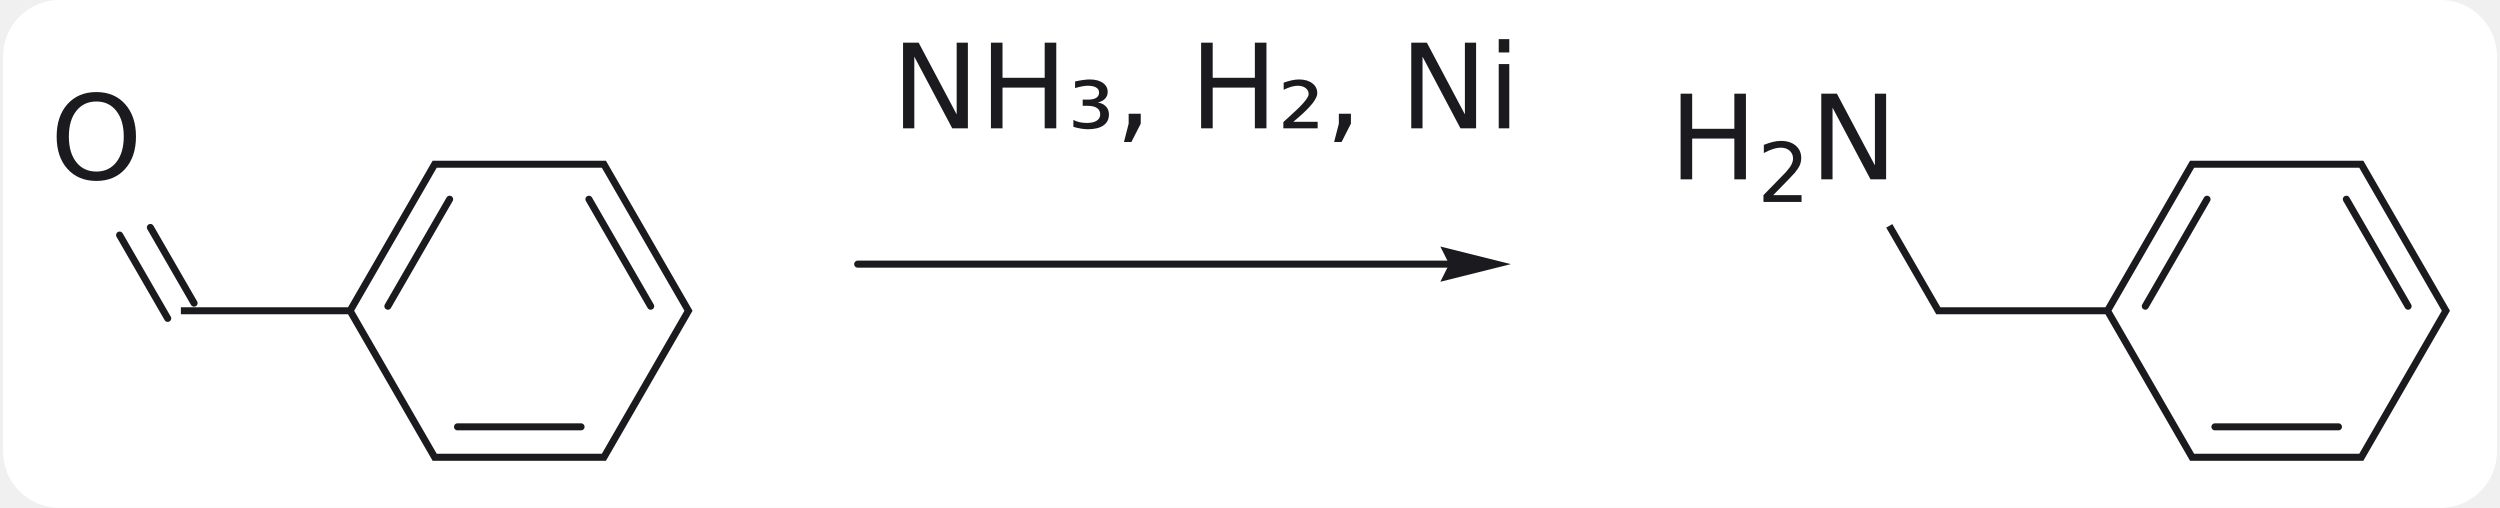
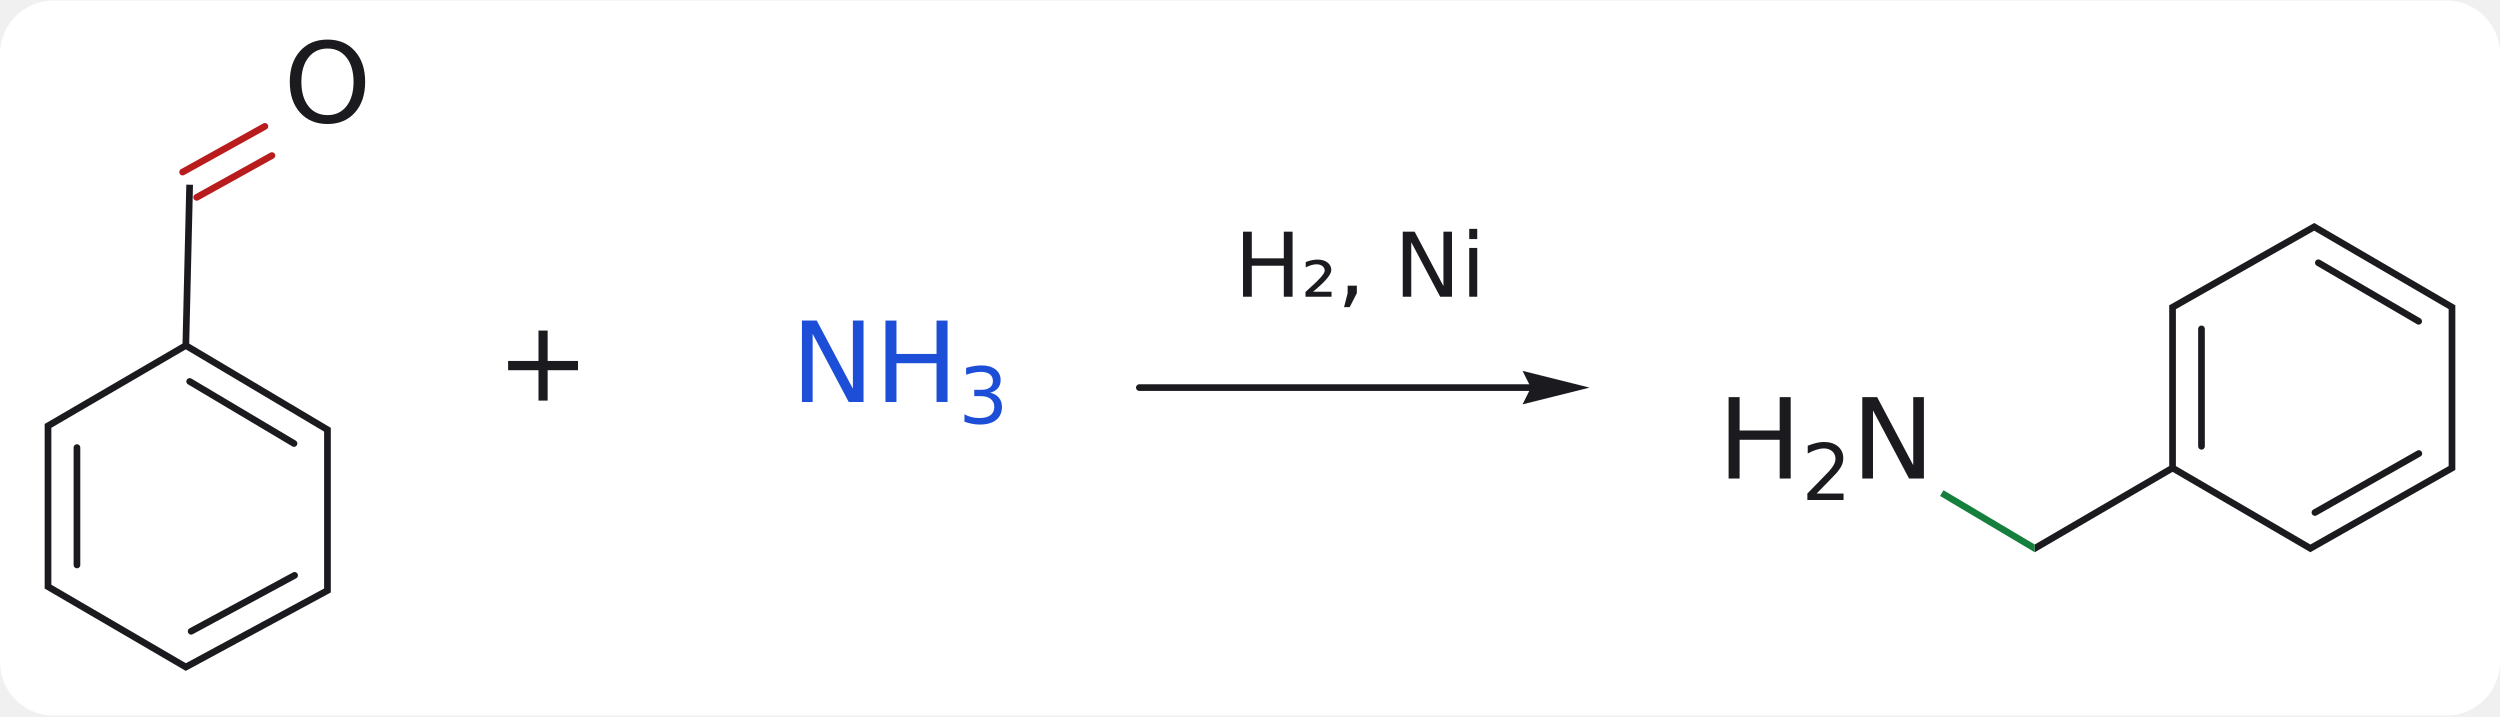
- <svg xmlns="http://www.w3.org/2000/svg" viewBox="-12.325 -11.667 619.061 126.053" width="384" height="78">
+ <svg xmlns="http://www.w3.org/2000/svg" viewBox="-12.542 -101.123 653.083 186.793" width="405" height="116">
  <style>.c-ink.fill{fill:#1b1b1f}.c-ink.stroke{stroke:#1b1b1f}.c-arrow.fill{fill:#c2410c}.c-arrow.stroke{stroke:#c2410c}.c-nu.fill{fill:#1d4ed8}.c-nu.stroke{stroke:#1d4ed8}.c-el.fill{fill:#b91c1c}.c-el.stroke{stroke:#b91c1c}.c-good.fill{fill:#15803d}.c-good.stroke{stroke:#15803d}.c-muted.fill{fill:#6b7280}.c-muted.stroke{stroke:#6b7280}.card{fill:#ffffff}@media (prefers-color-scheme: dark){.c-ink.fill{fill:#e6e6ea}.c-ink.stroke{stroke:#e6e6ea}.c-arrow.fill{fill:#ff9f5a}.c-arrow.stroke{stroke:#ff9f5a}.c-nu.fill{fill:#8ab4ff}.c-nu.stroke{stroke:#8ab4ff}.c-el.fill{fill:#ff8a8a}.c-el.stroke{stroke:#ff8a8a}.c-good.fill{fill:#6ee7a0}.c-good.stroke{stroke:#6ee7a0}.c-muted.fill{fill:#9ca3af}.c-muted.stroke{stroke:#9ca3af}.card{fill:#1e1e1e}}</style>
-   <rect class="card" x="-12.325" y="-11.667" width="619.061" height="126.053" rx="14" />
-   <line class="c-ink stroke" x1="24.248" y1="44.796" x2="35.094" y2="63.582" stroke-width="1.75" stroke-linecap="round" />
-   <line class="c-ink stroke" x1="16.61" y1="46.686" x2="28.547" y2="67.362" stroke-width="1.75" stroke-linecap="round" />
-   <line class="c-ink stroke" x1="83.203" y1="64.342" x2="98.533" y2="37.789" stroke-width="1.75" stroke-linecap="round" />
-   <line class="c-ink stroke" x1="133.109" y1="37.789" x2="148.439" y2="64.342" stroke-width="1.75" stroke-linecap="round" />
-   <line class="c-ink stroke" x1="131.151" y1="94.285" x2="100.491" y2="94.285" stroke-width="1.75" stroke-linecap="round" />
-   <line class="c-ink stroke" x1="519.442" y1="64.342" x2="534.772" y2="37.789" stroke-width="1.75" stroke-linecap="round" />
-   <line class="c-ink stroke" x1="569.347" y1="37.789" x2="584.678" y2="64.342" stroke-width="1.75" stroke-linecap="round" />
-   <line class="c-ink stroke" x1="567.39" y1="94.285" x2="536.73" y2="94.285" stroke-width="1.75" stroke-linecap="round" />
-   <path class="c-ink fill stroke" d="M31.821 66.347 L73.316 66.347 L73.821 65.472 L73.316 64.597 L31.821 64.597 Z M74.831 65.472 L95.326 29.974 L94.316 28.224 L73.316 64.597 L73.821 65.472 Z M95.326 29.974 L136.316 29.974 L137.326 28.224 L94.316 28.224 Z M136.316 29.974 L156.81 65.472 L158.831 65.472 L137.326 28.224 Z M156.81 65.472 L136.316 100.97 L137.326 102.72 L158.831 65.472 Z M136.316 100.97 L95.326 100.97 L94.316 102.72 L137.326 102.72 Z M95.326 100.97 L74.831 65.472 L73.821 65.472 L73.316 66.347 L94.316 102.72 Z M455.134 44.834 L467.554 66.347 L468.565 64.597 L456.65 43.959 Z M467.554 66.347 L509.554 66.347 L510.06 65.472 L509.554 64.597 L468.565 64.597 Z M511.07 65.472 L531.565 29.974 L530.554 28.224 L509.554 64.597 L510.06 65.472 Z M531.565 29.974 L572.554 29.974 L573.565 28.224 L530.554 28.224 Z M572.554 29.974 L593.049 65.472 L595.07 65.472 L573.565 28.224 Z M593.049 65.472 L572.554 100.97 L573.565 102.72 L595.07 65.472 Z M572.554 100.97 L531.565 100.97 L530.554 102.72 L573.565 102.72 Z M531.565 100.97 L511.07 65.472 L510.06 65.472 L509.554 66.347 L530.554 102.72 Z " stroke-width="0" stroke-linecap="round" stroke-linejoin="round" />
-   <text class="c-ink fill" xml:space="preserve" x="-0.658" y="12.643" font-family="DejaVu Sans, Noto Sans CJK KR, Noto Sans CJK JP, sans-serif" font-size="29.167" font-weight="normal" font-style="normal" text-decoration="none" dominant-baseline="text-before-edge">O</text>
-   <text class="c-ink fill" xml:space="preserve" x="436.151" y="12.657" font-family="DejaVu Sans, Noto Sans CJK KR, Noto Sans CJK JP, sans-serif" font-size="29.167" font-weight="normal" font-style="normal" text-decoration="none" dominant-baseline="text-before-edge">N</text>
-   <text class="c-ink fill" xml:space="preserve" x="401.229" y="12.657" font-family="DejaVu Sans, Noto Sans CJK KR, Noto Sans CJK JP, sans-serif" font-size="29.167" font-weight="normal" font-style="normal" text-decoration="none" dominant-baseline="text-before-edge">H</text>
-   <text class="c-ink fill" xml:space="preserve" x="423.161" y="24.324" font-family="DejaVu Sans, Noto Sans CJK KR, Noto Sans CJK JP, sans-serif" font-size="20.417" font-weight="normal" font-style="normal" text-decoration="none" dominant-baseline="text-before-edge">2</text>
-   <path class="c-ink stroke" d="M199.821 53.9 L357.576 53.9 " fill="none" stroke-width="1.75" stroke-linecap="round" stroke-linejoin="round" />
-   <path class="c-ink fill stroke" d="M361.951 53.9 L344.451 49.525 L346.639 53.9 L344.451 58.275 Z " stroke-width="0" stroke-linecap="round" stroke-linejoin="round" />
-   <text class="c-ink fill" xml:space="preserve" x="208.221" y="0" font-family="DejaVu Sans, Noto Sans CJK KR, Noto Sans CJK JP, sans-serif" font-size="29.167" font-weight="normal" font-style="normal" text-decoration="none" dominant-baseline="text-before-edge">NH₃, H₂, Ni</text>
+   <rect class="card" x="-12.542" y="-101.123" width="653.083" height="186.793" rx="14" />
+   <path class="c-el stroke" d="M58.492 -60.616 L38.836 -49.696 " fill="none" stroke-width="1.75" stroke-linecap="round" stroke-linejoin="round" />
+   <path class="c-el stroke" d="M56.657 -68.245 L35.164 -56.304 " fill="none" stroke-width="1.75" stroke-linecap="round" stroke-linejoin="round" />
+   <line class="c-ink stroke" x1="7.56" y1="15.67" x2="7.56" y2="46.33" stroke-width="1.75" stroke-linecap="round" />
+   <line class="c-ink stroke" x1="37.393" y1="63.653" x2="64.417" y2="49.046" stroke-width="1.75" stroke-linecap="round" />
+   <line class="c-ink stroke" x1="64.263" y1="14.6" x2="37.01" y2="-1.604" stroke-width="1.75" stroke-linecap="round" />
+   <line class="c-ink stroke" x1="619.337" y1="17.224" x2="592.199" y2="32.626" stroke-width="1.75" stroke-linecap="round" />
+   <line class="c-ink stroke" x1="562.56" y1="15.33" x2="562.56" y2="-15.33" stroke-width="1.75" stroke-linecap="round" />
+   <line class="c-ink stroke" x1="593.088" y1="-32.613" x2="619.293" y2="-17.327" stroke-width="1.75" stroke-linecap="round" />
+   <path class="c-ink fill stroke" d="M36.125 -53.021 L35.137 -11.51 L36 -11 L36.887 -11.491 L37.875 -52.979 Z M35.137 -11.51 L-0.875 9.497 L0.875 10.503 L35.996 -9.985 L36 -11 Z M-0.875 9.497 L-0.875 52.503 L0.875 51.497 L0.875 10.503 Z M-0.875 52.503 L35.984 74.003 L36.016 71.997 L0.875 51.497 Z M35.984 74.003 L73.875 53.522 L72.125 52.478 L36.016 71.997 Z M73.875 53.522 L73.875 10.502 L72.125 11.498 L72.125 52.478 Z M73.875 10.502 L36.887 -11.491 L36 -11 L35.996 -9.985 L72.125 11.498 Z M627.125 -20.497 L627.125 20.491 L628.875 21.509 L628.875 -21.503 Z M627.125 20.491 L591.006 40.991 L590.994 43.009 L628.875 21.509 Z M591.006 40.991 L555.875 20.497 L555 21 L555 22.013 L590.994 43.009 Z M554.125 20.497 L519.004 40.985 L518.996 43.015 L555 22.013 L555 21 Z M555.875 20.497 L555.875 -20.491 L554.125 -21.509 L554.125 20.497 L555 21 Z M555.875 -20.491 L591.994 -40.991 L592.006 -43.009 L554.125 -21.509 Z M591.994 -40.991 L627.125 -20.497 L628.875 -21.503 L592.006 -43.009 Z " stroke-width="0" stroke-linecap="round" stroke-linejoin="round" />
+   <path class="c-good fill stroke" d="M519.004 40.985 L495.16 26.807 L494.266 28.311 L518.996 43.015 Z " stroke-width="0" stroke-linecap="round" stroke-linejoin="round" />
+   <text class="c-ink fill" xml:space="preserve" x="61.521" y="-89.456" font-family="DejaVu Sans, Noto Sans CJK KR, Noto Sans CJK JP, sans-serif" font-size="29.167" font-weight="normal" font-style="normal" text-decoration="none" dominant-baseline="text-before-edge">O</text>
+   <text class="c-nu fill" xml:space="preserve" x="194.091" y="-16.442" font-family="DejaVu Sans, Noto Sans CJK KR, Noto Sans CJK JP, sans-serif" font-size="29.167" font-weight="normal" font-style="normal" text-decoration="none" dominant-baseline="text-before-edge">N</text>
+   <text class="c-nu fill" xml:space="preserve" x="215.909" y="-16.442" font-family="DejaVu Sans, Noto Sans CJK KR, Noto Sans CJK JP, sans-serif" font-size="29.167" font-weight="normal" font-style="normal" text-decoration="none" dominant-baseline="text-before-edge">H</text>
+   <text class="c-nu fill" xml:space="preserve" x="237.841" y="-4.775" font-family="DejaVu Sans, Noto Sans CJK KR, Noto Sans CJK JP, sans-serif" font-size="20.417" font-weight="normal" font-style="normal" text-decoration="none" dominant-baseline="text-before-edge">3</text>
+   <text class="c-ink fill" xml:space="preserve" x="471.091" y="3.558" font-family="DejaVu Sans, Noto Sans CJK KR, Noto Sans CJK JP, sans-serif" font-size="29.167" font-weight="normal" font-style="normal" text-decoration="none" dominant-baseline="text-before-edge">N</text>
+   <text class="c-ink fill" xml:space="preserve" x="436.169" y="3.558" font-family="DejaVu Sans, Noto Sans CJK KR, Noto Sans CJK JP, sans-serif" font-size="29.167" font-weight="normal" font-style="normal" text-decoration="none" dominant-baseline="text-before-edge">H</text>
+   <text class="c-ink fill" xml:space="preserve" x="458.101" y="15.225" font-family="DejaVu Sans, Noto Sans CJK KR, Noto Sans CJK JP, sans-serif" font-size="20.417" font-weight="normal" font-style="normal" text-decoration="none" dominant-baseline="text-before-edge">2</text>
+   <path class="c-ink stroke" d="M285.096 0 L398.321 0 " fill="none" stroke-width="1.75" stroke-linecap="round" stroke-linejoin="round" />
+   <path class="c-ink fill stroke" d="M402.696 0 L385.196 -4.375 L387.383 0 L385.196 4.375 Z " stroke-width="0" stroke-linecap="round" stroke-linejoin="round" />
+   <text class="c-ink fill" xml:space="preserve" x="117.096" y="-16.8" font-family="DejaVu Sans, Noto Sans CJK KR, Noto Sans CJK JP, sans-serif" font-size="29.167" font-weight="normal" font-style="normal" text-decoration="none" dominant-baseline="text-before-edge">+</text>
+   <text class="c-ink fill" xml:space="preserve" x="309.876" y="-39.9" font-family="DejaVu Sans, Noto Sans CJK KR, Noto Sans CJK JP, sans-serif" font-size="23.333" font-weight="normal" font-style="normal" text-decoration="none" dominant-baseline="text-before-edge">H₂, Ni</text>
</svg>
